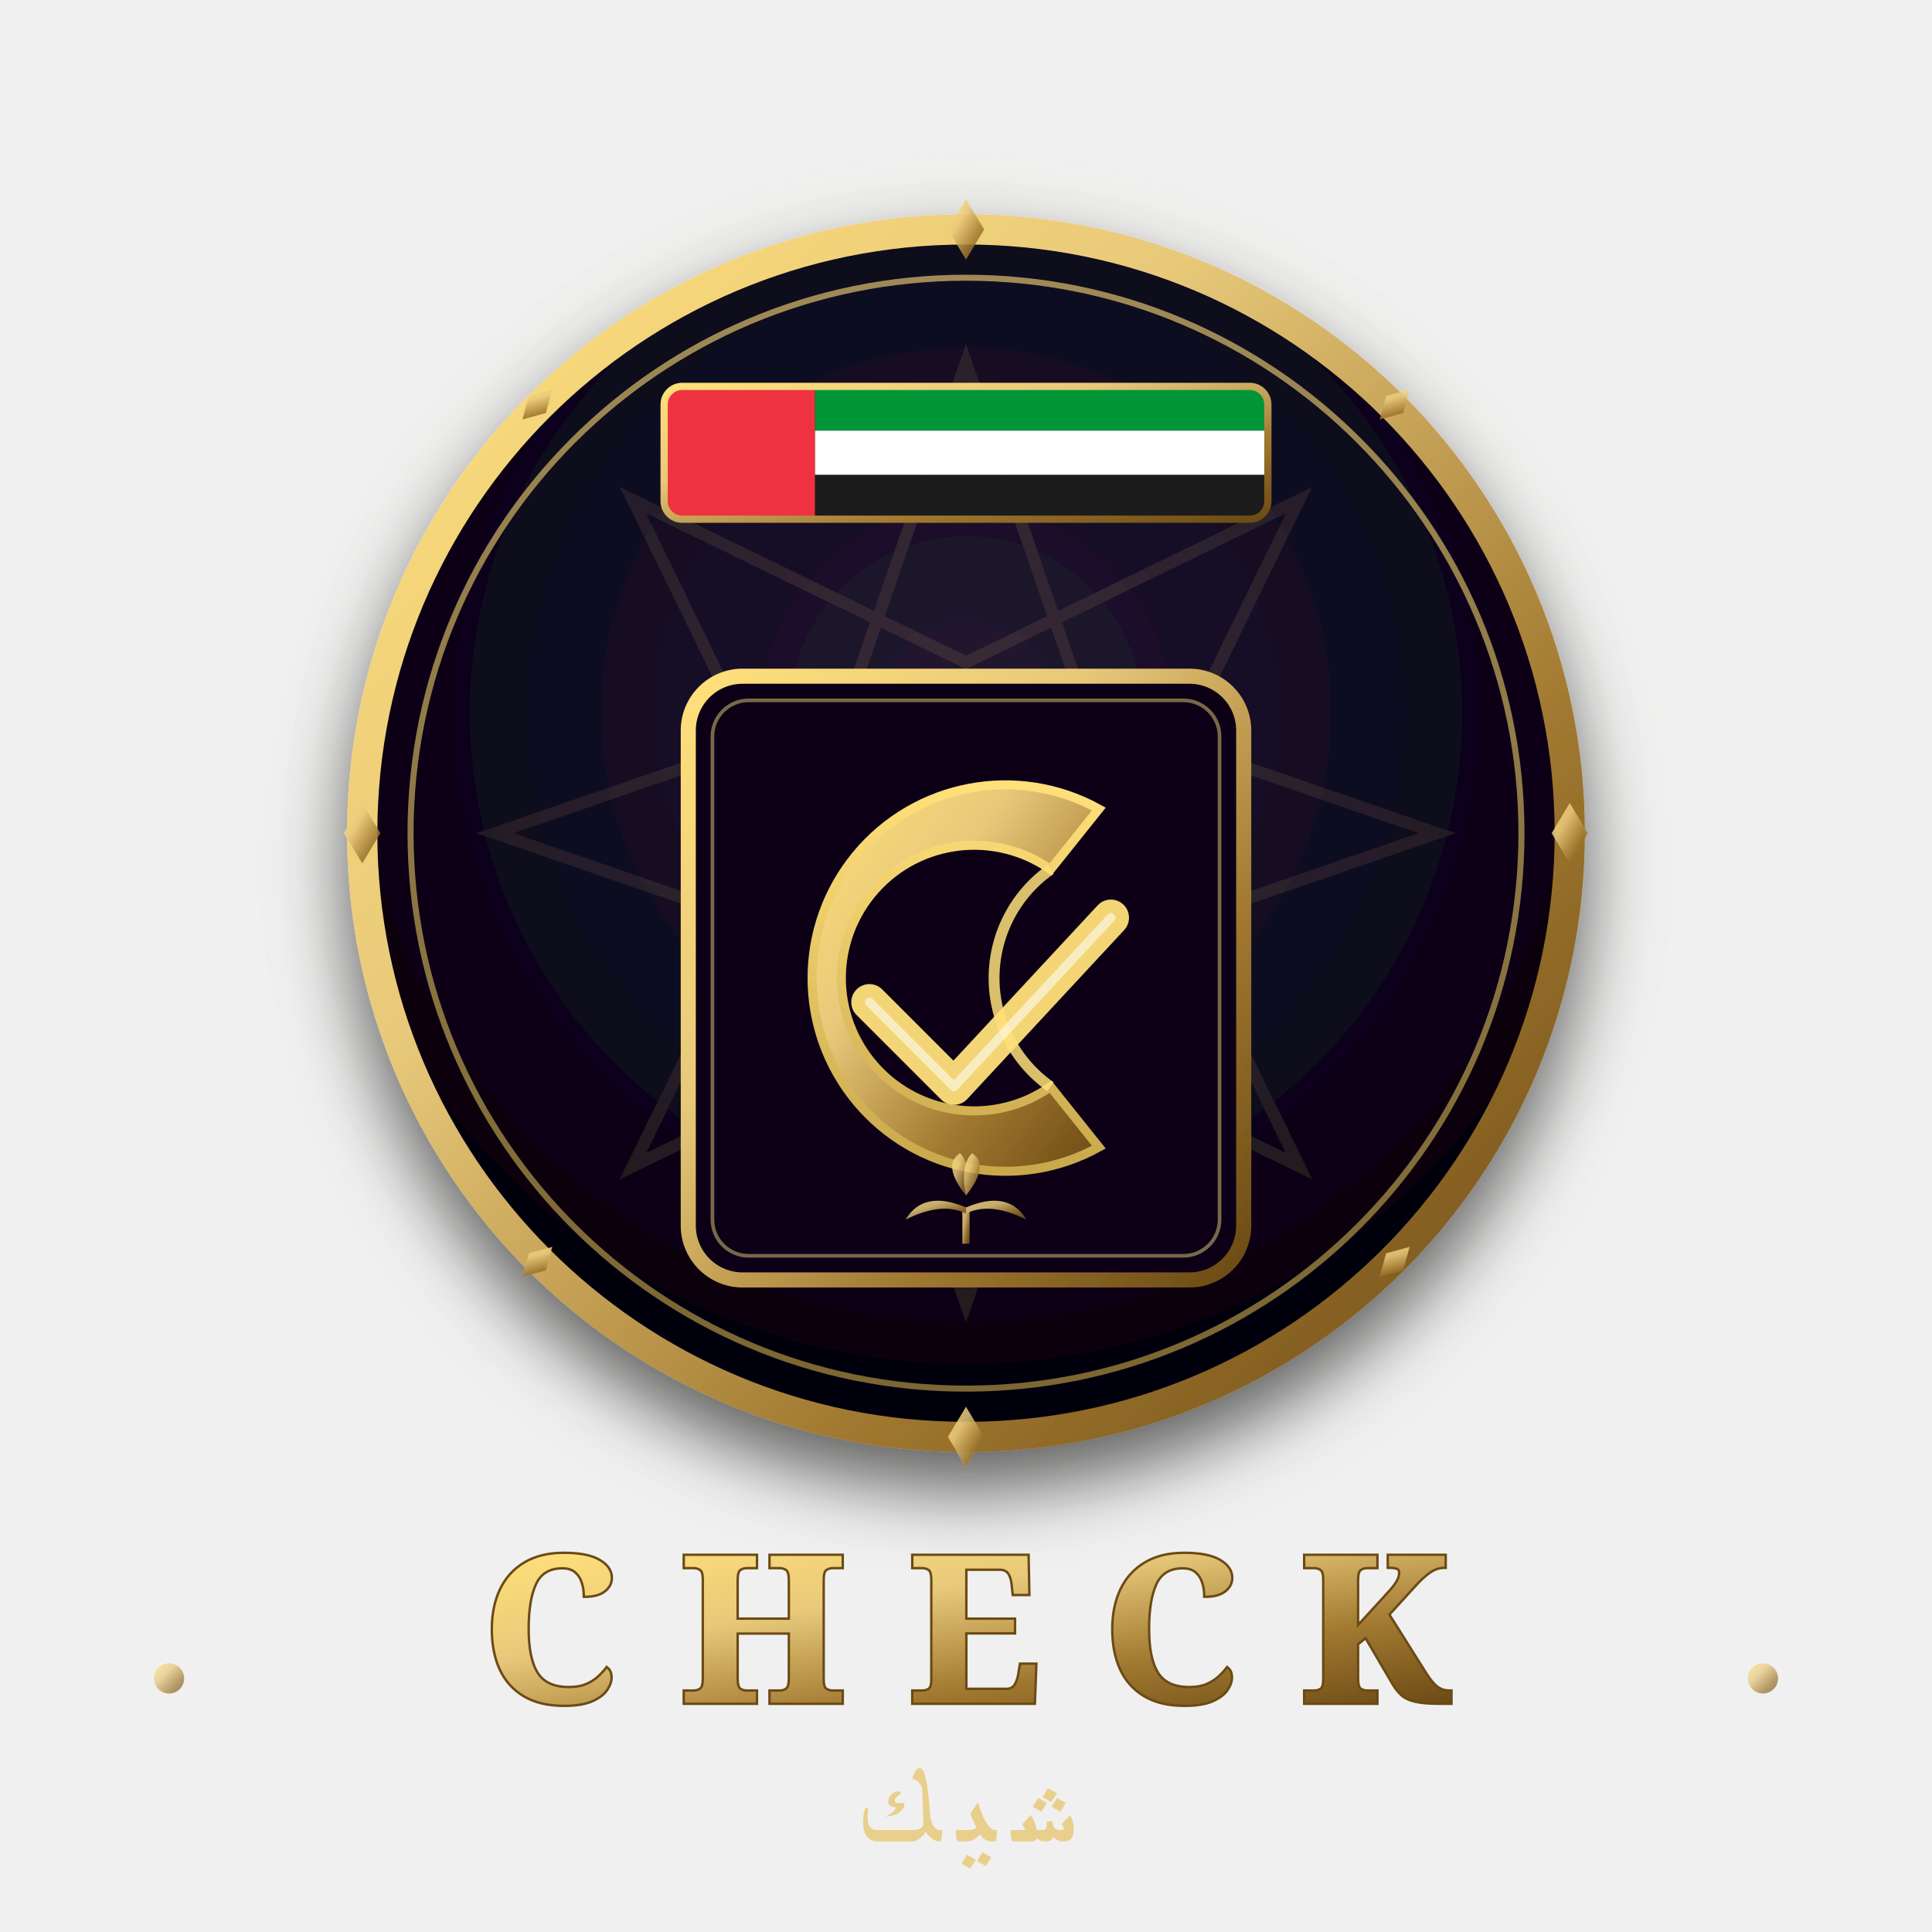
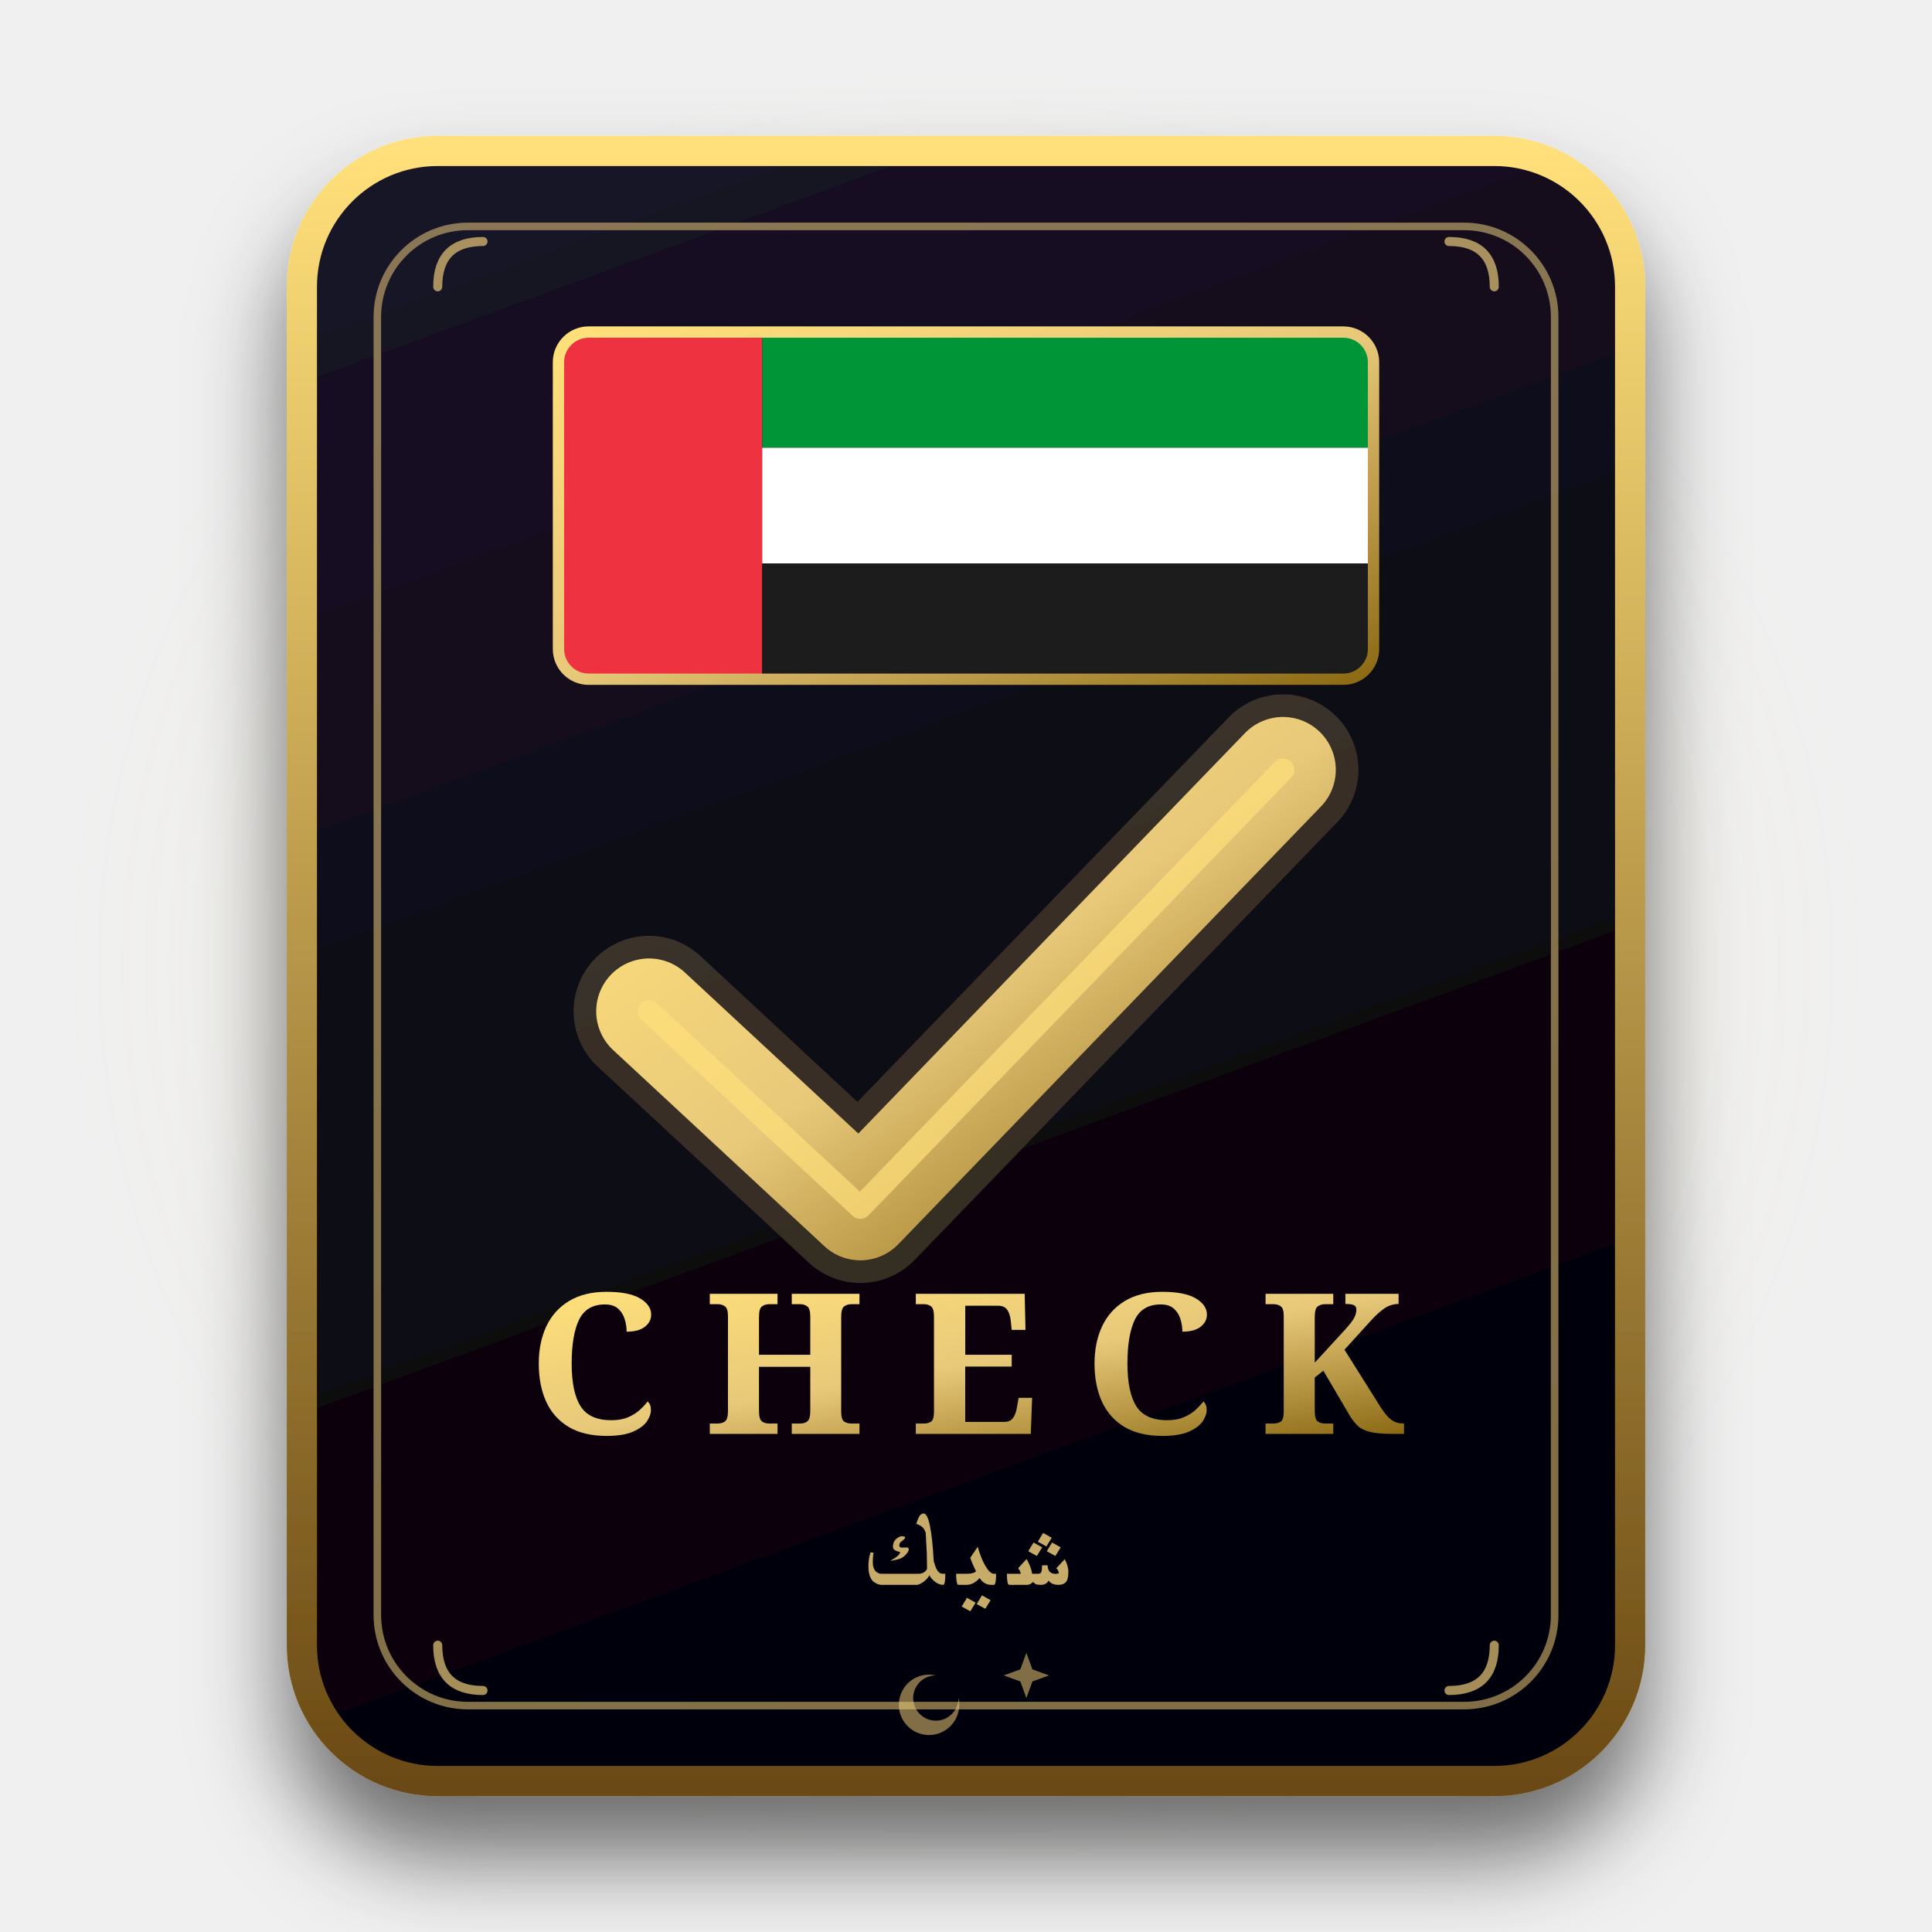
- <svg xmlns="http://www.w3.org/2000/svg" viewBox="0 0 320 320" fill="none">
+ <svg xmlns="http://www.w3.org/2000/svg" viewBox="0 0 256 256" fill="none">
  <defs>
-     <linearGradient id="goldRich" x1="0" y1="0" x2="1" y2="1">
+     <linearGradient id="cardBody" x1="0" y1="0" x2="0.3" y2="1">
+       <stop offset="0%" stop-color="#1A1428" />
+       <stop offset="100%" stop-color="#040108" />
+     </linearGradient>
+     <linearGradient id="gold" x1="0" y1="0" x2="1" y2="1">
      <stop offset="0%" stop-color="#FFE07A" />
-       <stop offset="35%" stop-color="#E8C97A" />
-       <stop offset="70%" stop-color="#A07830" />
+       <stop offset="50%" stop-color="#E8C97A" />
+       <stop offset="100%" stop-color="#8B6914" />
+     </linearGradient>
+     <linearGradient id="goldDeep" x1="0" y1="0" x2="0" y2="1">
+       <stop offset="0%" stop-color="#FFE07A" />
      <stop offset="100%" stop-color="#6B4A14" />
    </linearGradient>
-     <linearGradient id="goldLight" x1="0" y1="0" x2="0" y2="1">
-       <stop offset="0%" stop-color="#FFE07A" />
-       <stop offset="100%" stop-color="#C9A84C" />
-     </linearGradient>
-     <radialGradient id="darkPlate" cx="50%" cy="40%" r="60%">
-       <stop offset="0%" stop-color="#241830" />
-       <stop offset="60%" stop-color="#0E0820" />
-       <stop offset="100%" stop-color="#040108" />
-     </radialGradient>
    <radialGradient id="halo" cx="50%" cy="50%" r="50%">
      <stop offset="0%" stop-color="#FFE07A" stop-opacity="0.30" />
-       <stop offset="60%" stop-color="#FFE07A" stop-opacity="0.04" />
+       <stop offset="60%" stop-color="#FFE07A" stop-opacity="0.06" />
      <stop offset="100%" stop-color="#FFE07A" stop-opacity="0" />
    </radialGradient>
-     <filter id="emblemShadow" x="-20%" y="-20%" width="140%" height="140%">
-       <feDropShadow dx="0" dy="6" stdDeviation="6" flood-color="#000" flood-opacity="0.6" />
+     <filter id="cardShadow" x="-20%" y="-20%" width="140%" height="140%">
+       <feDropShadow dx="0" dy="8" stdDeviation="6" flood-color="#000" flood-opacity="0.55" />
    </filter>
  </defs>
-   <circle cx="160" cy="138" r="120" fill="url(#halo)" />
-   <g filter="url(#emblemShadow)">
-     <circle cx="160" cy="138" r="100" fill="url(#darkPlate)" stroke="url(#goldRich)" stroke-width="5" />
-     <circle cx="160" cy="138" r="92" fill="none" stroke="url(#goldLight)" stroke-width="1" opacity="0.6" />
-     <g fill="url(#goldRich)" opacity="0.85">
-       <g transform="translate(160 38)">
-         <path d="M0,-5 L3,0 L0,5 L-3,0 Z" />
-       </g>
-       <g transform="translate(160 238)">
-         <path d="M0,-5 L3,0 L0,5 L-3,0 Z" />
-       </g>
-       <g transform="translate(60 138)">
-         <path d="M0,-5 L3,0 L0,5 L-3,0 Z" />
-       </g>
-       <g transform="translate(260 138)">
-         <path d="M0,-5 L3,0 L0,5 L-3,0 Z" />
-       </g>
-       <g transform="translate(89 67) rotate(45)">
-         <path d="M0,-3.5 L2,0 L0,3.5 L-2,0 Z" />
-       </g>
-       <g transform="translate(231 67) rotate(45)">
-         <path d="M0,-3.5 L2,0 L0,3.5 L-2,0 Z" />
-       </g>
-       <g transform="translate(89 209) rotate(45)">
-         <path d="M0,-3.5 L2,0 L0,3.5 L-2,0 Z" />
-       </g>
-       <g transform="translate(231 209) rotate(45)">
-         <path d="M0,-3.5 L2,0 L0,3.5 L-2,0 Z" />
-       </g>
-     </g>
-     <g transform="translate(160 138)" opacity="0.10">
-       <path d="M0,-78 L20,-20 L78,0 L20,20 L0,78 L-20,20 L-78,0 L-20,-20 Z" fill="none" stroke="#FFE07A" stroke-width="2" />
-       <path d="M0,-78 L20,-20 L78,0 L20,20 L0,78 L-20,20 L-78,0 L-20,-20 Z" fill="none" stroke="#FFE07A" stroke-width="2" transform="rotate(45)" />
-     </g>
-     <g transform="translate(110 64)">
+   <circle cx="128" cy="128" r="120" fill="url(#halo)" />
+   <g filter="url(#cardShadow)">
+     <rect x="40" y="20" width="176" height="216" rx="18" fill="url(#cardBody)" stroke="url(#goldDeep)" stroke-width="4" />
+     <rect x="50" y="30" width="156" height="196" rx="12" fill="none" stroke="#E8C97A" stroke-width="1" opacity="0.55" />
+     <g transform="translate(74 44)">
      <clipPath id="flagClip">
-         <rect x="0" y="0" width="100" height="22" rx="3" />
+         <rect x="0" y="0" width="108" height="46" rx="4" />
      </clipPath>
      <g clip-path="url(#flagClip)">
-         <rect x="0" y="0" width="25" height="22" fill="#EF3340" />
-         <rect x="25" y="0" width="75" height="7.33" fill="#009639" />
-         <rect x="25" y="7.33" width="75" height="7.34" fill="#FFFFFF" />
-         <rect x="25" y="14.67" width="75" height="7.33" fill="#1A1A1A" />
+         <rect x="0" y="0" width="27" height="46" fill="#EF3340" />
+         <rect x="27" y="0" width="81" height="15.33" fill="#009639" />
+         <rect x="27" y="15.33" width="81" height="15.34" fill="#FFFFFF" />
+         <rect x="27" y="30.67" width="81" height="15.33" fill="#1A1A1A" />
      </g>
-       <rect x="0" y="0" width="100" height="22" rx="3" fill="none" stroke="url(#goldRich)" stroke-width="1.2" />
+       <rect x="0" y="0" width="108" height="46" rx="4" fill="none" stroke="url(#gold)" stroke-width="1.5" />
    </g>
-     <g transform="translate(160 162)">
-       <rect x="-46" y="-50" width="92" height="100" rx="9" fill="#0A0418" stroke="url(#goldRich)" stroke-width="2.5" />
-       <rect x="-42" y="-46" width="84" height="92" rx="6" fill="none" stroke="#E8C97A" stroke-width="0.6" opacity="0.5" />
-       <g transform="translate(0 0)">
-         <path d="M 22 -28                  A 32 32 0 1 0 22 28                  L 14 18                  A 22 22 0 1 1 14 -18 Z" fill="url(#goldRich)" opacity="0.18" />
-         <path d="M 22 -28                  A 32 32 0 1 0 22 28                  L 14 18                  A 22 22 0 1 1 14 -18 Z" fill="url(#goldRich)" stroke="url(#goldLight)" stroke-width="1.5" />
-         <path d="M 14 -18 A 22 22 0 0 0 14 18" fill="none" stroke="#FFE07A" stroke-width="1.8" opacity="0.85" />
-       </g>
-       <g transform="translate(0 4)">
-         <path d="M -16 0 L -2 14 L 24 -14" fill="none" stroke="#FFE07A" stroke-width="6" stroke-linecap="round" stroke-linejoin="round" opacity="0.95" />
-         <path d="M -16 0 L -2 14 L 24 -14" fill="none" stroke="#FFFFFF" stroke-width="1.5" stroke-linecap="round" stroke-linejoin="round" opacity="0.55" />
-       </g>
-       <g transform="translate(0 38)" fill="url(#goldRich)" opacity="0.85">
-         <rect x="-0.6" y="0" width="1.2" height="6" />
-         <path d="M0,0 Q-7,-3 -10,2 Q-4,-1 0,1 Z" />
-         <path d="M0,0 Q7,-3 10,2 Q4,-1 0,1 Z" />
-         <path d="M0,-2 Q-4,-7 -1,-9 Q1,-7 0,-2 Z" />
-         <path d="M0,-2 Q4,-7 1,-9 Q-1,-7 0,-2 Z" />
+     <g transform="translate(128 130)">
+       <path d="M -42 4 L -14 30 L 42 -28" fill="none" stroke="#FFE07A" stroke-width="20" stroke-linecap="round" stroke-linejoin="round" opacity="0.18" />
+       <path d="M -42 4 L -14 30 L 42 -28" fill="none" stroke="url(#gold)" stroke-width="14" stroke-linecap="round" stroke-linejoin="round" />
+       <path d="M -42 4 L -14 30 L 42 -28" fill="none" stroke="#FFE07A" stroke-width="3" stroke-linecap="round" stroke-linejoin="round" opacity="0.7" />
+     </g>
+     <text x="128" y="190" text-anchor="middle" font-family="Cinzel, Georgia, serif" font-size="26" font-weight="900" fill="url(#gold)" letter-spacing="6">CHECK</text>
+     <text x="128" y="210" text-anchor="middle" font-family="Scheherazade New, Cairo, serif" font-size="14" font-weight="700" fill="#E8C97A" opacity="0.85" letter-spacing="2">شيك</text>
+     <g fill="none" stroke="#E8C97A" stroke-width="1.2" stroke-linecap="round" opacity="0.7">
+       <path d="M58 38 Q58 32 64 32" />
+       <path d="M198 38 Q198 32 192 32" />
+       <path d="M58 218 Q58 224 64 224" />
+       <path d="M198 218 Q198 224 192 224" />
+     </g>
+     <g transform="translate(128 222)">
+       <path d="M-4,0 A4,4 0 1,0 -1,3 A3,3 0 1,1 -4,0 Z" fill="#E8C97A" opacity="0.55" />
+       <g transform="translate(8 0)">
+         <path d="M0,-3 L0.8,-0.8 L3,0 L0.8,0.8 L0,3 L-0.8,0.8 L-3,0 L-0.8,-0.8 Z" fill="#E8C97A" opacity="0.55" />
      </g>
    </g>
  </g>
-   <g>
-     <text x="160" y="282" text-anchor="middle" font-family="Cinzel, Georgia, serif" font-size="34" font-weight="900" fill="url(#goldRich)" letter-spacing="10" style="paint-order: stroke; stroke: #6B4A14; stroke-width: 0.8;">CHECK</text>
-     <g stroke="url(#goldLight)" stroke-width="1.5" stroke-linecap="round" opacity="0.7">
-       <line x1="32" y1="278" x2="64" y2="278" />
-       <line x1="256" y1="278" x2="288" y2="278" />
-       <circle cx="28" cy="278" r="2.5" fill="url(#goldRich)" stroke="none" />
-       <circle cx="292" cy="278" r="2.5" fill="url(#goldRich)" stroke="none" />
-     </g>
-     <text x="160" y="305" text-anchor="middle" font-family="Scheherazade New, Cairo, serif" font-size="18" font-weight="700" fill="#E8C97A" opacity="0.85" letter-spacing="3">شيك</text>
-   </g>
</svg>
